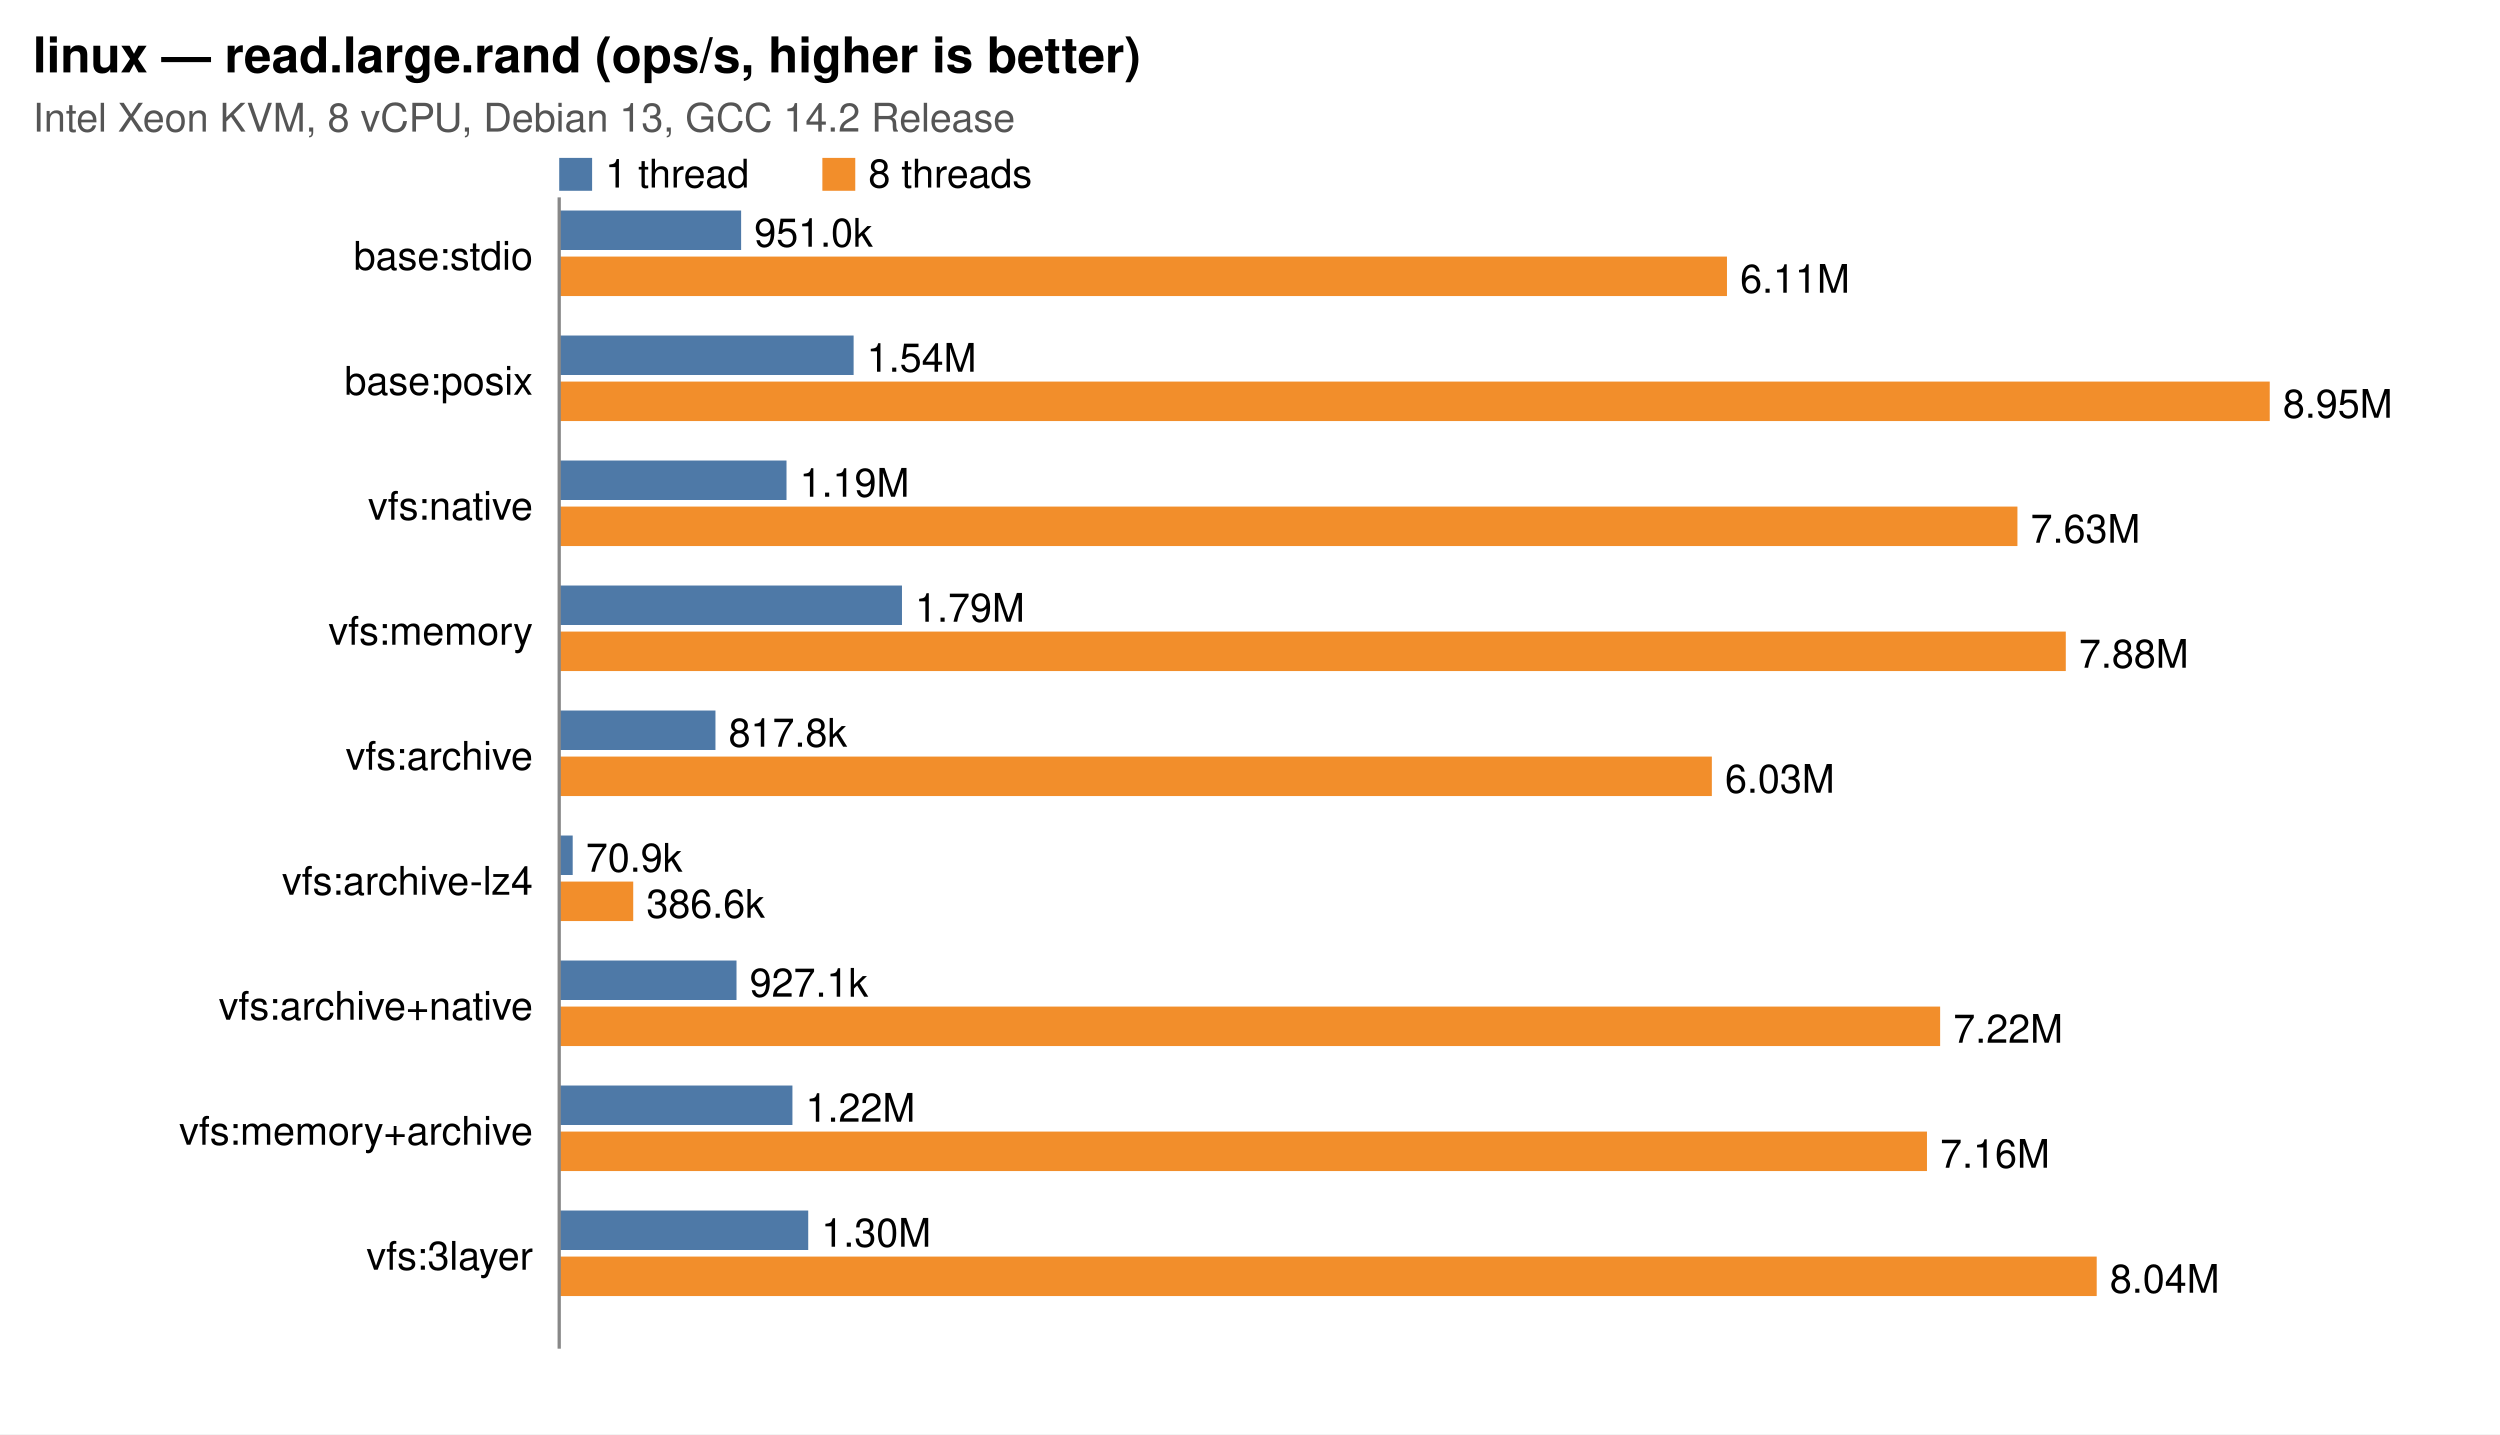
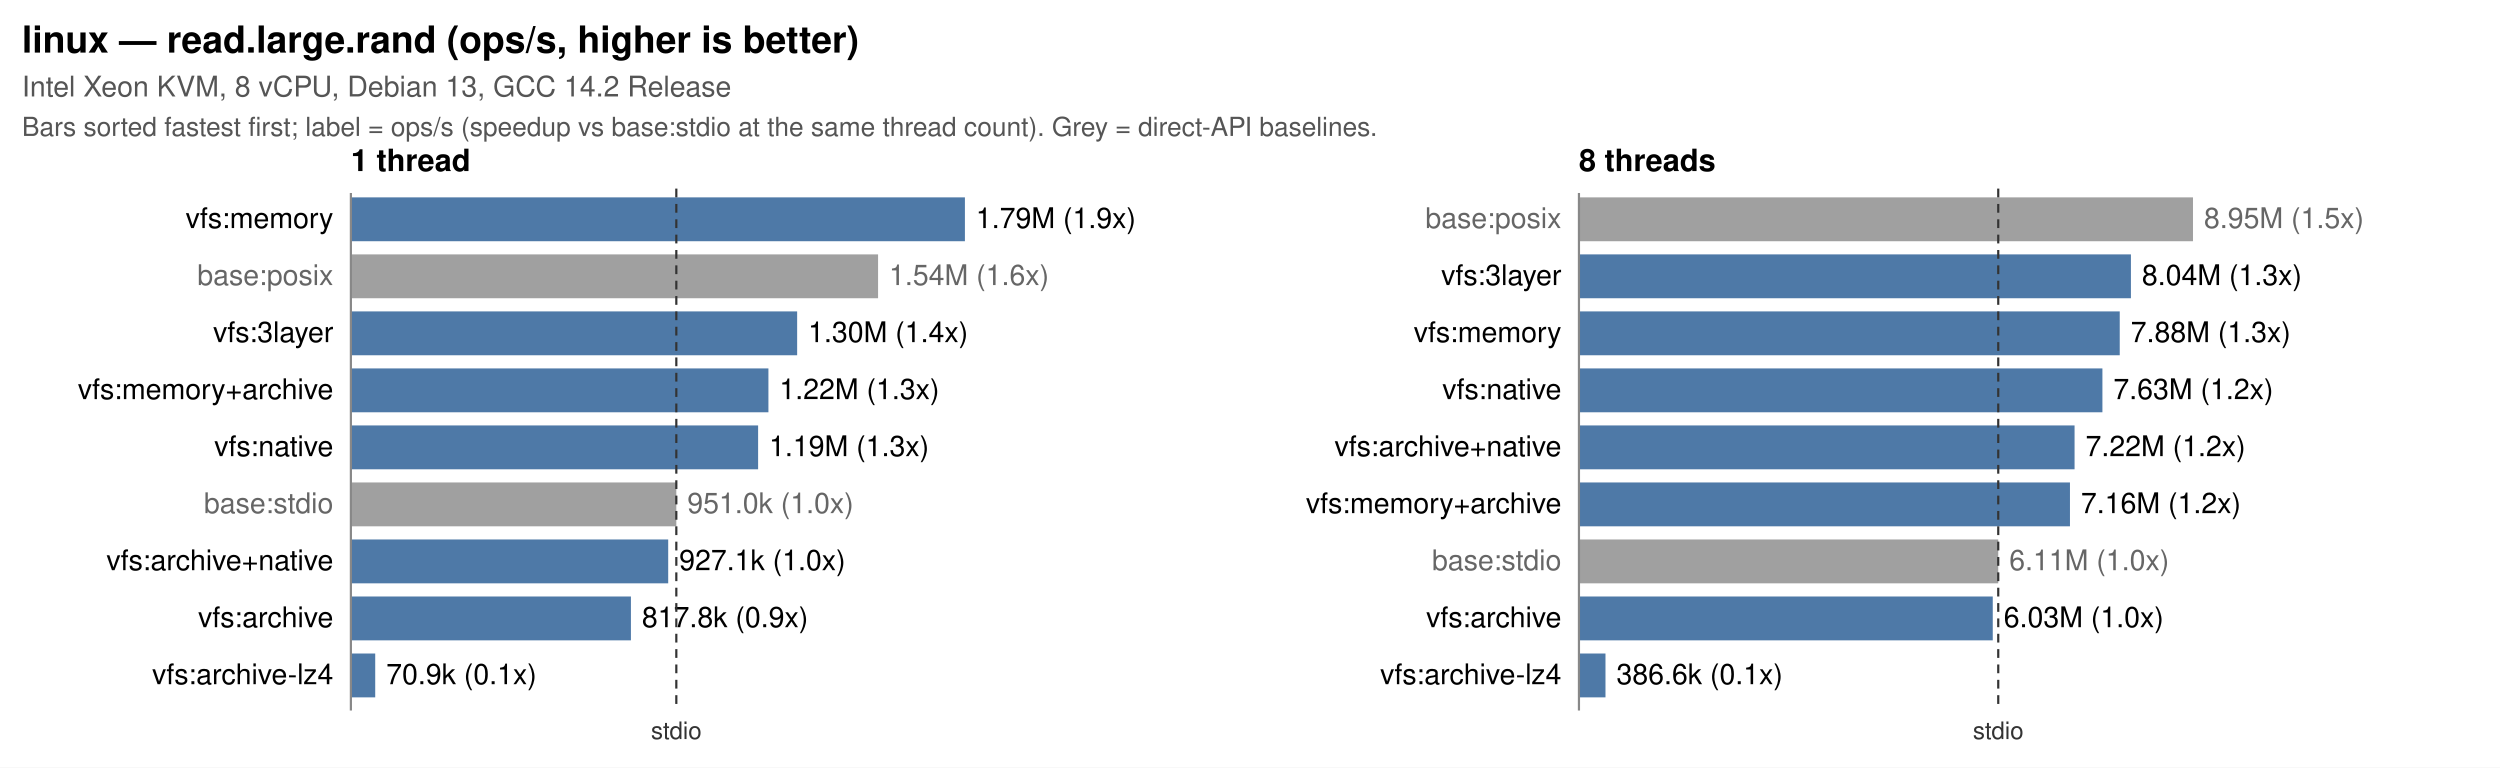
- <svg xmlns="http://www.w3.org/2000/svg" width="760" height="436" font-family="Segoe UI,Helvetica,Arial,sans-serif" font-size="12">
+ <svg xmlns="http://www.w3.org/2000/svg" width="1140" height="350" font-family="Segoe UI,Helvetica,Arial,sans-serif" font-size="13">
  <rect width="100%" height="100%" fill="white" />
-   <text x="10" y="22" font-size="15" font-weight="bold">linux — read.large.rand (ops/s, higher is better)</text>
-   <text x="10" y="40" fill="#555">Intel Xeon KVM, 8 vCPU, Debian 13, GCC 14.2 Release</text>
-   <rect x="170" y="48" width="10" height="10" fill="#4e79a7" />
-   <text x="184" y="57">1 thread</text>
-   <rect x="250" y="48" width="10" height="10" fill="#f28e2b" />
-   <text x="264" y="57">8 threads</text>
-   <text x="162" y="82" text-anchor="end">base:stdio</text>
-   <rect x="170" y="64" width="55.3" height="12" fill="#4e79a7" />
-   <text x="229.3" y="75">951.0k</text>
-   <rect x="170" y="78" width="355.0" height="12" fill="#f28e2b" />
-   <text x="529.0" y="89">6.11M</text>
-   <text x="162" y="120" text-anchor="end">base:posix</text>
-   <rect x="170" y="102" width="89.5" height="12" fill="#4e79a7" />
-   <text x="263.5" y="113">1.54M</text>
-   <rect x="170" y="116" width="520.0" height="12" fill="#f28e2b" />
-   <text x="694.0" y="127">8.95M</text>
-   <text x="162" y="158" text-anchor="end">vfs:native</text>
-   <rect x="170" y="140" width="69.1" height="12" fill="#4e79a7" />
-   <text x="243.1" y="151">1.19M</text>
-   <rect x="170" y="154" width="443.3" height="12" fill="#f28e2b" />
-   <text x="617.3" y="165">7.63M</text>
-   <text x="162" y="196" text-anchor="end">vfs:memory</text>
-   <rect x="170" y="178" width="104.2" height="12" fill="#4e79a7" />
-   <text x="278.2" y="189">1.79M</text>
-   <rect x="170" y="192" width="458.0" height="12" fill="#f28e2b" />
-   <text x="632.0" y="203">7.88M</text>
-   <text x="162" y="234" text-anchor="end">vfs:archive</text>
-   <rect x="170" y="216" width="47.5" height="12" fill="#4e79a7" />
-   <text x="221.5" y="227">817.8k</text>
-   <rect x="170" y="230" width="350.4" height="12" fill="#f28e2b" />
-   <text x="524.4" y="241">6.03M</text>
-   <text x="162" y="272" text-anchor="end">vfs:archive-lz4</text>
-   <rect x="170" y="254" width="4.1" height="12" fill="#4e79a7" />
-   <text x="178.1" y="265">70.9k</text>
-   <rect x="170" y="268" width="22.5" height="12" fill="#f28e2b" />
-   <text x="196.5" y="279">386.6k</text>
-   <text x="162" y="310" text-anchor="end">vfs:archive+native</text>
-   <rect x="170" y="292" width="53.9" height="12" fill="#4e79a7" />
-   <text x="227.9" y="303">927.1k</text>
-   <rect x="170" y="306" width="419.8" height="12" fill="#f28e2b" />
-   <text x="593.8" y="317">7.22M</text>
-   <text x="162" y="348" text-anchor="end">vfs:memory+archive</text>
-   <rect x="170" y="330" width="70.9" height="12" fill="#4e79a7" />
-   <text x="244.9" y="341">1.22M</text>
-   <rect x="170" y="344" width="415.8" height="12" fill="#f28e2b" />
-   <text x="589.8" y="355">7.16M</text>
-   <text x="162" y="386" text-anchor="end">vfs:3layer</text>
-   <rect x="170" y="368" width="75.7" height="12" fill="#4e79a7" />
-   <text x="249.7" y="379">1.30M</text>
-   <rect x="170" y="382" width="467.4" height="12" fill="#f28e2b" />
-   <text x="641.4" y="393">8.04M</text>
-   <line x1="170" y1="60" x2="170" y2="410" stroke="#888" />
+   <text x="10" y="24" font-size="17" font-weight="bold">linux — read.large.rand (ops/s, higher is better)</text>
+   <text x="10" y="44" fill="#555">Intel Xeon KVM, 8 vCPU, Debian 13, GCC 14.2 Release</text>
+   <text x="10" y="62" font-size="12" fill="#555">Bars sorted fastest first; label = ops/s (speedup vs base:stdio at the same thread count). Grey = direct-API baselines.</text>
+   <text x="160" y="78" font-size="14" font-weight="bold">1 thread</text>
+   <text x="152" y="104" text-anchor="end">vfs:memory</text>
+   <rect x="160" y="90" width="280.0" height="20" fill="#4e79a7" />
+   <text x="445.0" y="104">1.79M  (1.9x)</text>
+   <text x="152" y="130" text-anchor="end" fill="#666">base:posix</text>
+   <rect x="160" y="116" width="240.4" height="20" fill="#a0a0a0" />
+   <text x="405.4" y="130" fill="#666">1.54M  (1.6x)</text>
+   <text x="152" y="156" text-anchor="end">vfs:3layer</text>
+   <rect x="160" y="142" width="203.5" height="20" fill="#4e79a7" />
+   <text x="368.5" y="156">1.30M  (1.4x)</text>
+   <text x="152" y="182" text-anchor="end">vfs:memory+archive</text>
+   <rect x="160" y="168" width="190.4" height="20" fill="#4e79a7" />
+   <text x="355.4" y="182">1.22M  (1.3x)</text>
+   <text x="152" y="208" text-anchor="end">vfs:native</text>
+   <rect x="160" y="194" width="185.7" height="20" fill="#4e79a7" />
+   <text x="350.7" y="208">1.19M  (1.3x)</text>
+   <text x="152" y="234" text-anchor="end" fill="#666">base:stdio</text>
+   <rect x="160" y="220" width="148.4" height="20" fill="#a0a0a0" />
+   <text x="313.4" y="234" fill="#666">951.0k  (1.0x)</text>
+   <text x="152" y="260" text-anchor="end">vfs:archive+native</text>
+   <rect x="160" y="246" width="144.7" height="20" fill="#4e79a7" />
+   <text x="309.7" y="260">927.1k  (1.0x)</text>
+   <text x="152" y="286" text-anchor="end">vfs:archive</text>
+   <rect x="160" y="272" width="127.7" height="20" fill="#4e79a7" />
+   <text x="292.7" y="286">817.8k  (0.9x)</text>
+   <text x="152" y="312" text-anchor="end">vfs:archive-lz4</text>
+   <rect x="160" y="298" width="11.1" height="20" fill="#4e79a7" />
+   <text x="176.1" y="312">70.9k  (0.1x)</text>
+   <line x1="160" y1="88" x2="160" y2="324" stroke="#888" />
+   <line x1="308.4" y1="86" x2="308.4" y2="324" stroke="#333" stroke-dasharray="4,3" />
+   <text x="308.4" y="337" font-size="11" fill="#333" text-anchor="middle">stdio</text>
+   <text x="720" y="78" font-size="14" font-weight="bold">8 threads</text>
+   <text x="712" y="104" text-anchor="end" fill="#666">base:posix</text>
+   <rect x="720" y="90" width="280.0" height="20" fill="#a0a0a0" />
+   <text x="1005.0" y="104" fill="#666">8.95M  (1.5x)</text>
+   <text x="712" y="130" text-anchor="end">vfs:3layer</text>
+   <rect x="720" y="116" width="251.7" height="20" fill="#4e79a7" />
+   <text x="976.7" y="130">8.04M  (1.3x)</text>
+   <text x="712" y="156" text-anchor="end">vfs:memory</text>
+   <rect x="720" y="142" width="246.6" height="20" fill="#4e79a7" />
+   <text x="971.6" y="156">7.88M  (1.3x)</text>
+   <text x="712" y="182" text-anchor="end">vfs:native</text>
+   <rect x="720" y="168" width="238.7" height="20" fill="#4e79a7" />
+   <text x="963.7" y="182">7.63M  (1.2x)</text>
+   <text x="712" y="208" text-anchor="end">vfs:archive+native</text>
+   <rect x="720" y="194" width="226.0" height="20" fill="#4e79a7" />
+   <text x="951.0" y="208">7.22M  (1.2x)</text>
+   <text x="712" y="234" text-anchor="end">vfs:memory+archive</text>
+   <rect x="720" y="220" width="223.9" height="20" fill="#4e79a7" />
+   <text x="948.9" y="234">7.16M  (1.2x)</text>
+   <text x="712" y="260" text-anchor="end" fill="#666">base:stdio</text>
+   <rect x="720" y="246" width="191.2" height="20" fill="#a0a0a0" />
+   <text x="916.2" y="260" fill="#666">6.11M  (1.0x)</text>
+   <text x="712" y="286" text-anchor="end">vfs:archive</text>
+   <rect x="720" y="272" width="188.7" height="20" fill="#4e79a7" />
+   <text x="913.7" y="286">6.03M  (1.0x)</text>
+   <text x="712" y="312" text-anchor="end">vfs:archive-lz4</text>
+   <rect x="720" y="298" width="12.1" height="20" fill="#4e79a7" />
+   <text x="737.1" y="312">386.6k  (0.1x)</text>
+   <line x1="720" y1="88" x2="720" y2="324" stroke="#888" />
+   <line x1="911.2" y1="86" x2="911.2" y2="324" stroke="#333" stroke-dasharray="4,3" />
+   <text x="911.2" y="337" font-size="11" fill="#333" text-anchor="middle">stdio</text>
</svg>
